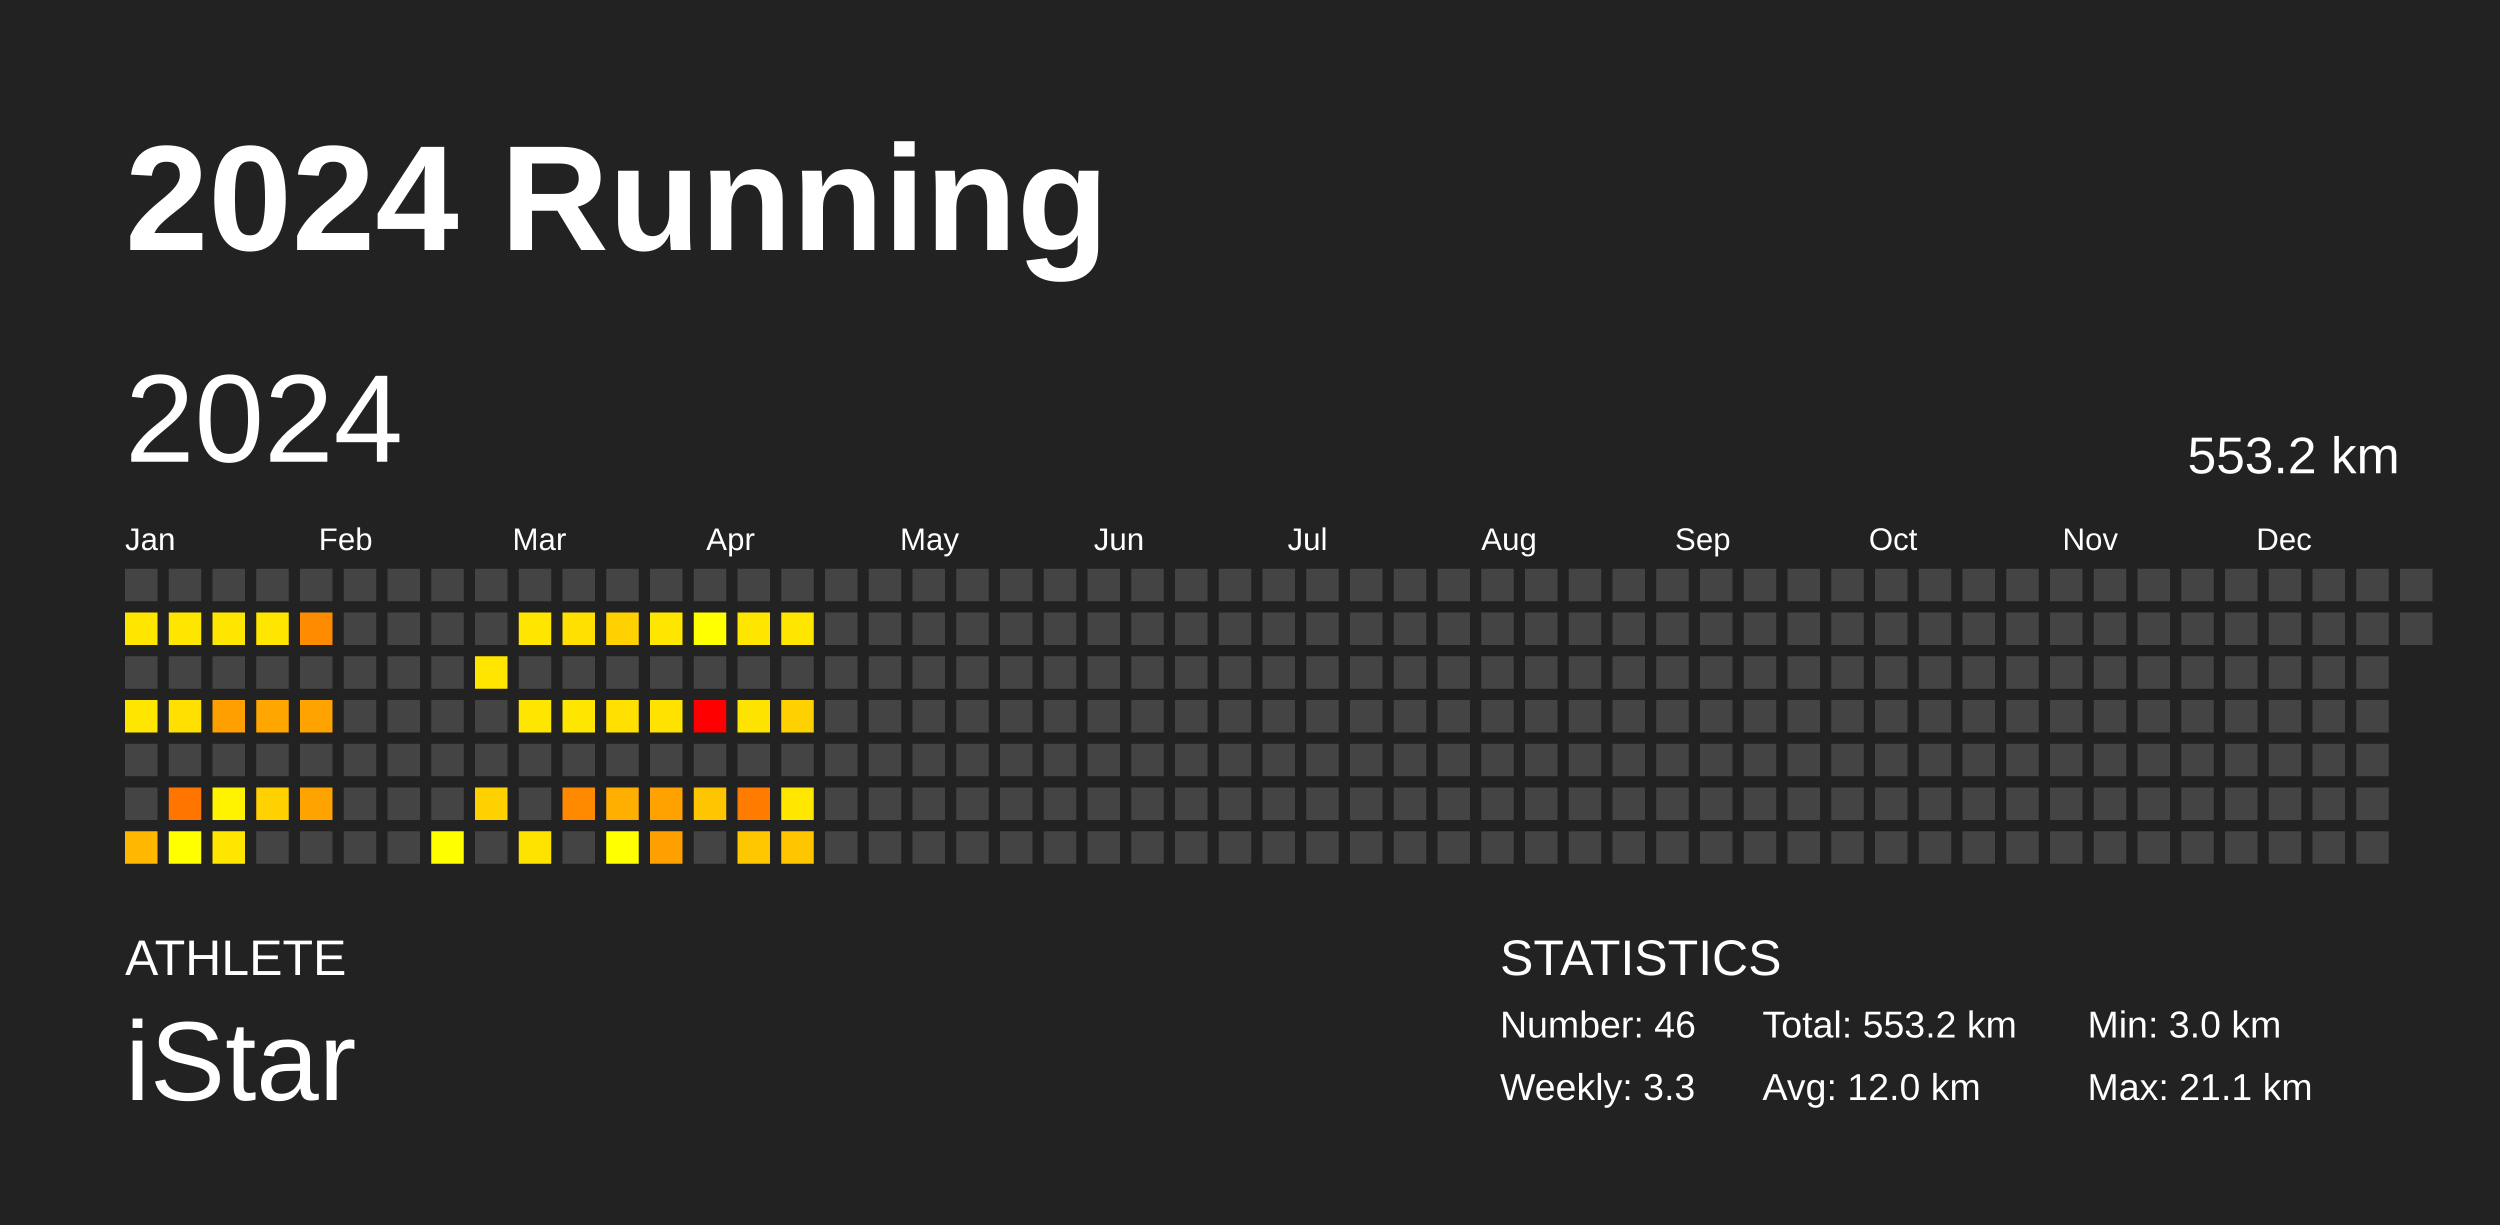
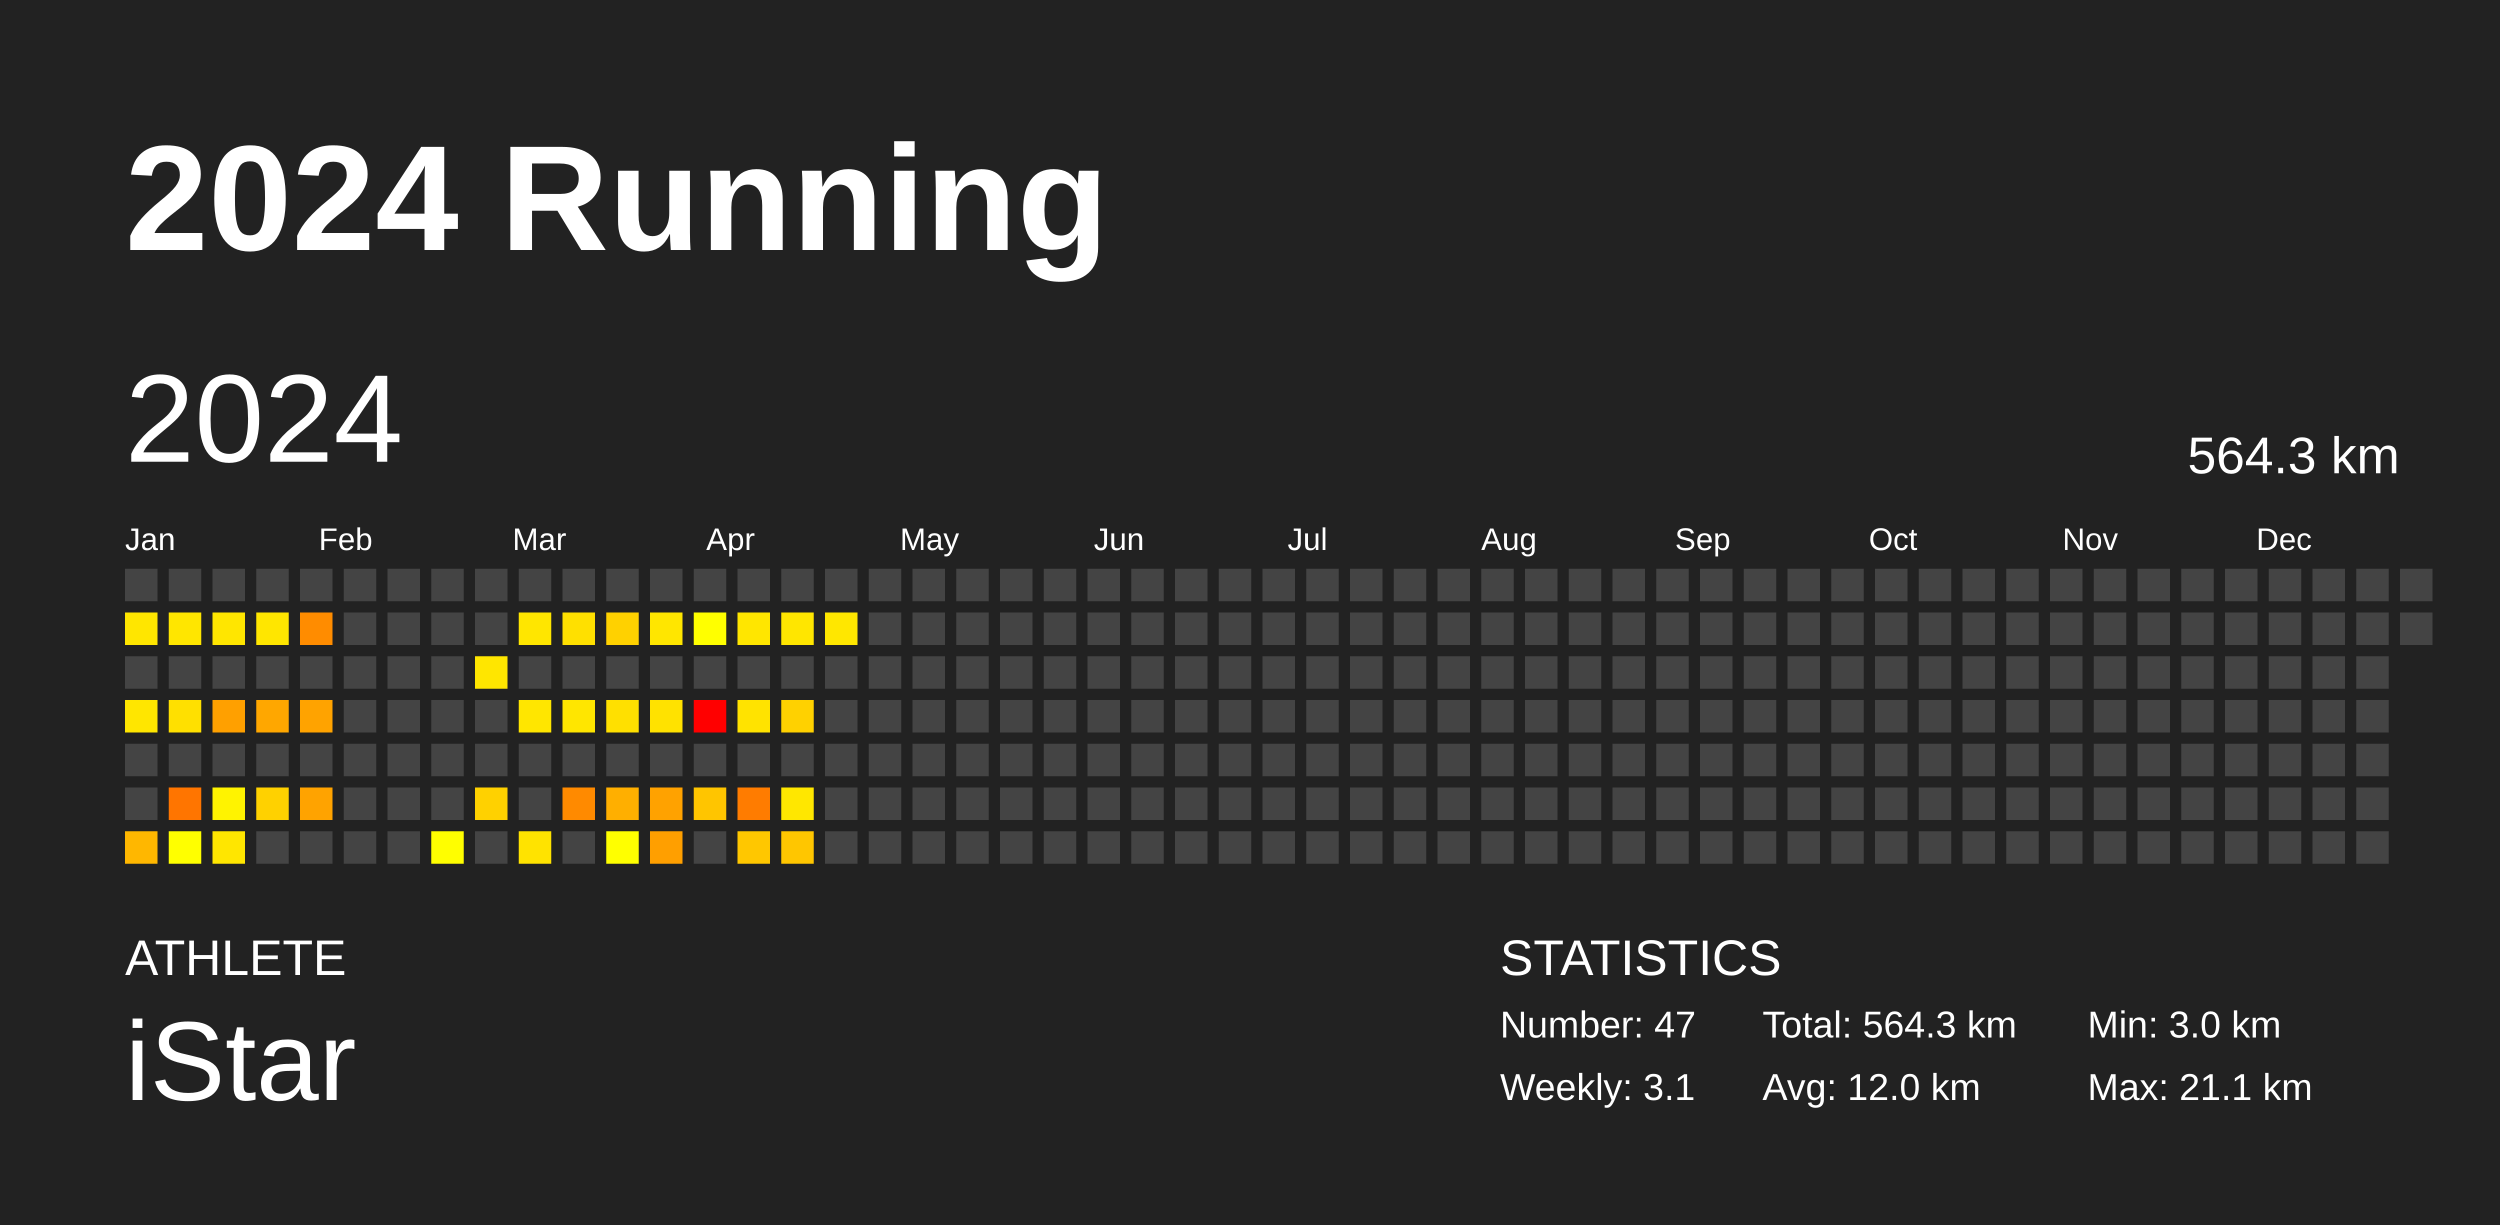
<svg xmlns="http://www.w3.org/2000/svg" baseProfile="full" height="98mm" version="1.1" viewBox="0,0,200,98" width="200mm">
  <defs />
  <rect fill="#222222" height="98" width="200" x="0" y="0" />
  <text fill="#FFFFFF" style="font-size:12px; font-family:Arial; font-weight:bold;" x="10" y="20">2024 Running</text>
  <text fill="#FFFFFF" style="font-size:4px; font-family:Arial" x="10" y="78">ATHLETE</text>
  <text fill="#FFFFFF" style="font-size:9px; font-family:Arial" x="10" y="88">iStar</text>
  <text fill="#FFFFFF" style="font-size:4px; font-family:Arial" x="120" y="78">STATISTICS</text>
-   <text fill="#FFFFFF" style="font-size:3px; font-family:Arial" x="120" y="83">Number: 46</text>
-   <text fill="#FFFFFF" style="font-size:3px; font-family:Arial" x="120" y="88">Weekly: 3.3</text>
-   <text fill="#FFFFFF" style="font-size:3px; font-family:Arial" x="141" y="83">Total: 553.2 km</text>
+   <text fill="#FFFFFF" style="font-size:3px; font-family:Arial" x="120" y="83">Number: 47</text>
+   <text fill="#FFFFFF" style="font-size:3px; font-family:Arial" x="120" y="88">Weekly: 3.1</text>
+   <text fill="#FFFFFF" style="font-size:3px; font-family:Arial" x="141" y="83">Total: 564.3 km</text>
  <text fill="#FFFFFF" style="font-size:3px; font-family:Arial" x="141" y="88">Avg: 12.0 km</text>
  <text fill="#FFFFFF" style="font-size:3px; font-family:Arial" x="167" y="83">Min: 3.0 km</text>
  <text fill="#FFFFFF" style="font-size:3px; font-family:Arial" x="167" y="88">Max: 21.1 km</text>
  <text dominant-baseline="hanging" fill="#FFFFFF" style="font-size:10.0px; font-family:Arial;" x="10" y="30">2024</text>
-   <text dominant-baseline="hanging" fill="#FFFFFF" style="font-size:4.125px; font-family:Arial;" x="175" y="35">553.2 km</text>
+   <text dominant-baseline="hanging" fill="#FFFFFF" style="font-size:4.125px; font-family:Arial;" x="175" y="35">564.3 km</text>
  <text fill="#FFFFFF" style="font-size:2.5px; font-family:Arial" x="10.0" y="44">Jan</text>
  <text fill="#FFFFFF" style="font-size:2.5px; font-family:Arial" x="25.5" y="44">Feb</text>
  <text fill="#FFFFFF" style="font-size:2.5px; font-family:Arial" x="41.0" y="44">Mar</text>
  <text fill="#FFFFFF" style="font-size:2.5px; font-family:Arial" x="56.5" y="44">Apr</text>
  <text fill="#FFFFFF" style="font-size:2.5px; font-family:Arial" x="72.0" y="44">May</text>
  <text fill="#FFFFFF" style="font-size:2.5px; font-family:Arial" x="87.5" y="44">Jun</text>
  <text fill="#FFFFFF" style="font-size:2.5px; font-family:Arial" x="103.0" y="44">Jul</text>
  <text fill="#FFFFFF" style="font-size:2.5px; font-family:Arial" x="118.5" y="44">Aug</text>
  <text fill="#FFFFFF" style="font-size:2.5px; font-family:Arial" x="134.0" y="44">Sep</text>
  <text fill="#FFFFFF" style="font-size:2.5px; font-family:Arial" x="149.5" y="44">Oct</text>
  <text fill="#FFFFFF" style="font-size:2.5px; font-family:Arial" x="165.0" y="44">Nov</text>
  <text fill="#FFFFFF" style="font-size:2.5px; font-family:Arial" x="180.5" y="44">Dec</text>
  <rect fill="#444444" height="2.6" width="2.6" x="10.0" y="45.5" />
  <rect fill="#ffe600" height="2.6" width="2.6" x="10.0" y="49.0" />
  <rect fill="#444444" height="2.6" width="2.6" x="10.0" y="52.5" />
  <rect fill="#ffe600" height="2.6" width="2.6" x="10.0" y="56.0" />
  <rect fill="#444444" height="2.6" width="2.6" x="10.0" y="59.5" />
  <rect fill="#444444" height="2.6" width="2.6" x="10.0" y="63.0" />
  <rect fill="#ffb700" height="2.6" width="2.6" x="10.0" y="66.5" />
  <rect fill="#444444" height="2.6" width="2.6" x="13.5" y="45.5" />
  <rect fill="#ffe600" height="2.6" width="2.6" x="13.5" y="49.0" />
  <rect fill="#444444" height="2.6" width="2.6" x="13.5" y="52.5" />
  <rect fill="#ffe000" height="2.6" width="2.6" x="13.5" y="56.0" />
  <rect fill="#444444" height="2.6" width="2.6" x="13.5" y="59.5" />
  <rect fill="#ff7500" height="2.6" width="2.6" x="13.5" y="63.0" />
  <rect fill="#ffff00" height="2.6" width="2.6" x="13.5" y="66.5" />
  <rect fill="#444444" height="2.6" width="2.6" x="17.0" y="45.5" />
  <rect fill="#ffe600" height="2.6" width="2.6" x="17.0" y="49.0" />
  <rect fill="#444444" height="2.6" width="2.6" x="17.0" y="52.5" />
  <rect fill="#ffa000" height="2.6" width="2.6" x="17.0" y="56.0" />
  <rect fill="#444444" height="2.6" width="2.6" x="17.0" y="59.5" />
  <rect fill="#fff300" height="2.6" width="2.6" x="17.0" y="63.0" />
  <rect fill="#ffe600" height="2.6" width="2.6" x="17.0" y="66.5" />
  <rect fill="#444444" height="2.6" width="2.6" x="20.5" y="45.5" />
  <rect fill="#ffe600" height="2.6" width="2.6" x="20.5" y="49.0" />
  <rect fill="#444444" height="2.6" width="2.6" x="20.5" y="52.5" />
  <rect fill="#ffa700" height="2.6" width="2.6" x="20.5" y="56.0" />
  <rect fill="#444444" height="2.6" width="2.6" x="20.5" y="59.5" />
  <rect fill="#ffd100" height="2.6" width="2.6" x="20.5" y="63.0" />
  <rect fill="#444444" height="2.6" width="2.6" x="20.5" y="66.5" />
  <rect fill="#444444" height="2.6" width="2.6" x="24.0" y="45.5" />
  <rect fill="#ff8c00" height="2.6" width="2.6" x="24.0" y="49.0" />
  <rect fill="#444444" height="2.6" width="2.6" x="24.0" y="52.5" />
  <rect fill="#ffa300" height="2.6" width="2.6" x="24.0" y="56.0" />
  <rect fill="#444444" height="2.6" width="2.6" x="24.0" y="59.5" />
  <rect fill="#ffa300" height="2.6" width="2.6" x="24.0" y="63.0" />
  <rect fill="#444444" height="2.6" width="2.6" x="24.0" y="66.5" />
  <rect fill="#444444" height="2.6" width="2.6" x="27.5" y="45.5" />
  <rect fill="#444444" height="2.6" width="2.6" x="27.5" y="49.0" />
  <rect fill="#444444" height="2.6" width="2.6" x="27.5" y="52.5" />
  <rect fill="#444444" height="2.6" width="2.6" x="27.5" y="56.0" />
  <rect fill="#444444" height="2.6" width="2.6" x="27.5" y="59.5" />
  <rect fill="#444444" height="2.6" width="2.6" x="27.5" y="63.0" />
  <rect fill="#444444" height="2.6" width="2.6" x="27.5" y="66.5" />
  <rect fill="#444444" height="2.6" width="2.6" x="31.0" y="45.5" />
  <rect fill="#444444" height="2.6" width="2.6" x="31.0" y="49.0" />
  <rect fill="#444444" height="2.6" width="2.6" x="31.0" y="52.5" />
  <rect fill="#444444" height="2.6" width="2.6" x="31.0" y="56.0" />
  <rect fill="#444444" height="2.6" width="2.6" x="31.0" y="59.5" />
  <rect fill="#444444" height="2.6" width="2.6" x="31.0" y="63.0" />
  <rect fill="#444444" height="2.6" width="2.6" x="31.0" y="66.5" />
  <rect fill="#444444" height="2.6" width="2.6" x="34.5" y="45.5" />
  <rect fill="#444444" height="2.6" width="2.6" x="34.5" y="49.0" />
  <rect fill="#444444" height="2.6" width="2.6" x="34.5" y="52.5" />
  <rect fill="#444444" height="2.6" width="2.6" x="34.5" y="56.0" />
  <rect fill="#444444" height="2.6" width="2.6" x="34.5" y="59.5" />
  <rect fill="#444444" height="2.6" width="2.6" x="34.5" y="63.0" />
  <rect fill="#fffe00" height="2.6" width="2.6" x="34.5" y="66.5" />
  <rect fill="#444444" height="2.6" width="2.6" x="38.0" y="45.5" />
  <rect fill="#444444" height="2.6" width="2.6" x="38.0" y="49.0" />
  <rect fill="#ffe600" height="2.6" width="2.6" x="38.0" y="52.5" />
  <rect fill="#444444" height="2.6" width="2.6" x="38.0" y="56.0" />
  <rect fill="#444444" height="2.6" width="2.6" x="38.0" y="59.5" />
  <rect fill="#ffd100" height="2.6" width="2.6" x="38.0" y="63.0" />
  <rect fill="#444444" height="2.6" width="2.6" x="38.0" y="66.5" />
  <rect fill="#444444" height="2.6" width="2.6" x="41.5" y="45.5" />
  <rect fill="#ffe600" height="2.6" width="2.6" x="41.5" y="49.0" />
  <rect fill="#444444" height="2.6" width="2.6" x="41.5" y="52.5" />
  <rect fill="#ffe600" height="2.6" width="2.6" x="41.5" y="56.0" />
  <rect fill="#444444" height="2.6" width="2.6" x="41.5" y="59.5" />
  <rect fill="#444444" height="2.6" width="2.6" x="41.5" y="63.0" />
  <rect fill="#ffe300" height="2.6" width="2.6" x="41.5" y="66.5" />
  <rect fill="#444444" height="2.6" width="2.6" x="45.0" y="45.5" />
  <rect fill="#ffe000" height="2.6" width="2.6" x="45.0" y="49.0" />
  <rect fill="#444444" height="2.6" width="2.6" x="45.0" y="52.5" />
  <rect fill="#ffe600" height="2.6" width="2.6" x="45.0" y="56.0" />
  <rect fill="#444444" height="2.6" width="2.6" x="45.0" y="59.5" />
  <rect fill="#ff8a00" height="2.6" width="2.6" x="45.0" y="63.0" />
  <rect fill="#444444" height="2.6" width="2.6" x="45.0" y="66.5" />
  <rect fill="#444444" height="2.6" width="2.6" x="48.5" y="45.5" />
  <rect fill="#ffd100" height="2.6" width="2.6" x="48.5" y="49.0" />
  <rect fill="#444444" height="2.6" width="2.6" x="48.5" y="52.5" />
  <rect fill="#ffe000" height="2.6" width="2.6" x="48.5" y="56.0" />
  <rect fill="#444444" height="2.6" width="2.6" x="48.5" y="59.5" />
  <rect fill="#ffaf00" height="2.6" width="2.6" x="48.5" y="63.0" />
  <rect fill="#ffff00" height="2.6" width="2.6" x="48.5" y="66.5" />
  <rect fill="#444444" height="2.6" width="2.6" x="52.0" y="45.5" />
  <rect fill="#ffe600" height="2.6" width="2.6" x="52.0" y="49.0" />
  <rect fill="#444444" height="2.6" width="2.6" x="52.0" y="52.5" />
  <rect fill="#ffe200" height="2.6" width="2.6" x="52.0" y="56.0" />
  <rect fill="#444444" height="2.6" width="2.6" x="52.0" y="59.5" />
  <rect fill="#ffa200" height="2.6" width="2.6" x="52.0" y="63.0" />
  <rect fill="#ff9f00" height="2.6" width="2.6" x="52.0" y="66.5" />
  <rect fill="#444444" height="2.6" width="2.6" x="55.5" y="45.5" />
  <rect fill="#ffff00" height="2.6" width="2.6" x="55.5" y="49.0" />
  <rect fill="#444444" height="2.6" width="2.6" x="55.5" y="52.5" />
  <rect fill="red" height="2.6" width="2.6" x="55.5" y="56.0" />
  <rect fill="#444444" height="2.6" width="2.6" x="55.5" y="59.5" />
  <rect fill="#ffc500" height="2.6" width="2.6" x="55.5" y="63.0" />
  <rect fill="#444444" height="2.6" width="2.6" x="55.5" y="66.5" />
  <rect fill="#444444" height="2.6" width="2.6" x="59.0" y="45.5" />
  <rect fill="#ffe600" height="2.6" width="2.6" x="59.0" y="49.0" />
  <rect fill="#444444" height="2.6" width="2.6" x="59.0" y="52.5" />
  <rect fill="#ffe300" height="2.6" width="2.6" x="59.0" y="56.0" />
  <rect fill="#444444" height="2.6" width="2.6" x="59.0" y="59.5" />
  <rect fill="#ff7c00" height="2.6" width="2.6" x="59.0" y="63.0" />
  <rect fill="#ffc700" height="2.6" width="2.6" x="59.0" y="66.5" />
  <rect fill="#444444" height="2.6" width="2.6" x="62.5" y="45.5" />
  <rect fill="#ffe600" height="2.6" width="2.6" x="62.5" y="49.0" />
  <rect fill="#444444" height="2.6" width="2.6" x="62.5" y="52.5" />
  <rect fill="#ffd100" height="2.6" width="2.6" x="62.5" y="56.0" />
  <rect fill="#444444" height="2.6" width="2.6" x="62.5" y="59.5" />
  <rect fill="#ffe700" height="2.6" width="2.6" x="62.5" y="63.0" />
  <rect fill="#ffc600" height="2.6" width="2.6" x="62.5" y="66.5" />
  <rect fill="#444444" height="2.6" width="2.6" x="66.0" y="45.5" />
-   <rect fill="#444444" height="2.6" width="2.6" x="66.0" y="49.0" />
+   <rect fill="#ffe700" height="2.6" width="2.6" x="66.0" y="49.0" />
  <rect fill="#444444" height="2.6" width="2.6" x="66.0" y="52.5" />
  <rect fill="#444444" height="2.6" width="2.6" x="66.0" y="56.0" />
  <rect fill="#444444" height="2.6" width="2.6" x="66.0" y="59.5" />
  <rect fill="#444444" height="2.6" width="2.6" x="66.0" y="63.0" />
  <rect fill="#444444" height="2.6" width="2.6" x="66.0" y="66.5" />
  <rect fill="#444444" height="2.6" width="2.6" x="69.5" y="45.5" />
  <rect fill="#444444" height="2.6" width="2.6" x="69.5" y="49.0" />
  <rect fill="#444444" height="2.6" width="2.6" x="69.5" y="52.5" />
  <rect fill="#444444" height="2.6" width="2.6" x="69.5" y="56.0" />
  <rect fill="#444444" height="2.6" width="2.6" x="69.5" y="59.5" />
  <rect fill="#444444" height="2.6" width="2.6" x="69.5" y="63.0" />
  <rect fill="#444444" height="2.6" width="2.6" x="69.5" y="66.5" />
  <rect fill="#444444" height="2.6" width="2.6" x="73.0" y="45.5" />
  <rect fill="#444444" height="2.6" width="2.6" x="73.0" y="49.0" />
  <rect fill="#444444" height="2.6" width="2.6" x="73.0" y="52.5" />
  <rect fill="#444444" height="2.6" width="2.6" x="73.0" y="56.0" />
  <rect fill="#444444" height="2.6" width="2.6" x="73.0" y="59.5" />
  <rect fill="#444444" height="2.6" width="2.6" x="73.0" y="63.0" />
  <rect fill="#444444" height="2.6" width="2.6" x="73.0" y="66.5" />
  <rect fill="#444444" height="2.6" width="2.6" x="76.5" y="45.5" />
  <rect fill="#444444" height="2.6" width="2.6" x="76.5" y="49.0" />
  <rect fill="#444444" height="2.6" width="2.6" x="76.5" y="52.5" />
  <rect fill="#444444" height="2.6" width="2.6" x="76.5" y="56.0" />
  <rect fill="#444444" height="2.6" width="2.6" x="76.5" y="59.5" />
  <rect fill="#444444" height="2.6" width="2.6" x="76.5" y="63.0" />
  <rect fill="#444444" height="2.6" width="2.6" x="76.5" y="66.5" />
  <rect fill="#444444" height="2.6" width="2.6" x="80.0" y="45.5" />
  <rect fill="#444444" height="2.6" width="2.6" x="80.0" y="49.0" />
  <rect fill="#444444" height="2.6" width="2.6" x="80.0" y="52.5" />
  <rect fill="#444444" height="2.6" width="2.6" x="80.0" y="56.0" />
  <rect fill="#444444" height="2.6" width="2.6" x="80.0" y="59.5" />
  <rect fill="#444444" height="2.6" width="2.6" x="80.0" y="63.0" />
  <rect fill="#444444" height="2.6" width="2.6" x="80.0" y="66.5" />
  <rect fill="#444444" height="2.6" width="2.6" x="83.5" y="45.5" />
  <rect fill="#444444" height="2.6" width="2.6" x="83.5" y="49.0" />
  <rect fill="#444444" height="2.6" width="2.6" x="83.5" y="52.5" />
  <rect fill="#444444" height="2.6" width="2.6" x="83.5" y="56.0" />
  <rect fill="#444444" height="2.6" width="2.6" x="83.5" y="59.5" />
  <rect fill="#444444" height="2.6" width="2.6" x="83.5" y="63.0" />
  <rect fill="#444444" height="2.6" width="2.6" x="83.5" y="66.5" />
  <rect fill="#444444" height="2.6" width="2.6" x="87.0" y="45.5" />
  <rect fill="#444444" height="2.6" width="2.6" x="87.0" y="49.0" />
  <rect fill="#444444" height="2.6" width="2.6" x="87.0" y="52.5" />
  <rect fill="#444444" height="2.6" width="2.6" x="87.0" y="56.0" />
  <rect fill="#444444" height="2.6" width="2.6" x="87.0" y="59.5" />
  <rect fill="#444444" height="2.6" width="2.6" x="87.0" y="63.0" />
  <rect fill="#444444" height="2.6" width="2.6" x="87.0" y="66.5" />
  <rect fill="#444444" height="2.6" width="2.6" x="90.5" y="45.5" />
  <rect fill="#444444" height="2.6" width="2.6" x="90.5" y="49.0" />
  <rect fill="#444444" height="2.6" width="2.6" x="90.5" y="52.5" />
  <rect fill="#444444" height="2.6" width="2.6" x="90.5" y="56.0" />
  <rect fill="#444444" height="2.6" width="2.6" x="90.5" y="59.5" />
  <rect fill="#444444" height="2.6" width="2.6" x="90.5" y="63.0" />
  <rect fill="#444444" height="2.6" width="2.6" x="90.5" y="66.5" />
  <rect fill="#444444" height="2.6" width="2.6" x="94.0" y="45.5" />
  <rect fill="#444444" height="2.6" width="2.6" x="94.0" y="49.0" />
  <rect fill="#444444" height="2.6" width="2.6" x="94.0" y="52.5" />
  <rect fill="#444444" height="2.6" width="2.6" x="94.0" y="56.0" />
  <rect fill="#444444" height="2.6" width="2.6" x="94.0" y="59.5" />
  <rect fill="#444444" height="2.6" width="2.6" x="94.0" y="63.0" />
  <rect fill="#444444" height="2.6" width="2.6" x="94.0" y="66.5" />
  <rect fill="#444444" height="2.6" width="2.6" x="97.5" y="45.5" />
  <rect fill="#444444" height="2.6" width="2.6" x="97.5" y="49.0" />
  <rect fill="#444444" height="2.6" width="2.6" x="97.5" y="52.5" />
  <rect fill="#444444" height="2.6" width="2.6" x="97.5" y="56.0" />
  <rect fill="#444444" height="2.6" width="2.6" x="97.5" y="59.5" />
  <rect fill="#444444" height="2.6" width="2.6" x="97.5" y="63.0" />
  <rect fill="#444444" height="2.6" width="2.6" x="97.5" y="66.5" />
  <rect fill="#444444" height="2.6" width="2.6" x="101.0" y="45.5" />
  <rect fill="#444444" height="2.6" width="2.6" x="101.0" y="49.0" />
  <rect fill="#444444" height="2.6" width="2.6" x="101.0" y="52.5" />
  <rect fill="#444444" height="2.6" width="2.6" x="101.0" y="56.0" />
  <rect fill="#444444" height="2.6" width="2.6" x="101.0" y="59.5" />
  <rect fill="#444444" height="2.6" width="2.6" x="101.0" y="63.0" />
  <rect fill="#444444" height="2.6" width="2.6" x="101.0" y="66.5" />
  <rect fill="#444444" height="2.6" width="2.6" x="104.5" y="45.5" />
  <rect fill="#444444" height="2.6" width="2.6" x="104.5" y="49.0" />
  <rect fill="#444444" height="2.6" width="2.6" x="104.5" y="52.5" />
  <rect fill="#444444" height="2.6" width="2.6" x="104.5" y="56.0" />
  <rect fill="#444444" height="2.6" width="2.6" x="104.5" y="59.5" />
  <rect fill="#444444" height="2.6" width="2.6" x="104.5" y="63.0" />
  <rect fill="#444444" height="2.6" width="2.6" x="104.5" y="66.5" />
  <rect fill="#444444" height="2.6" width="2.6" x="108.0" y="45.5" />
  <rect fill="#444444" height="2.6" width="2.6" x="108.0" y="49.0" />
  <rect fill="#444444" height="2.6" width="2.6" x="108.0" y="52.5" />
  <rect fill="#444444" height="2.6" width="2.6" x="108.0" y="56.0" />
  <rect fill="#444444" height="2.6" width="2.6" x="108.0" y="59.5" />
  <rect fill="#444444" height="2.6" width="2.6" x="108.0" y="63.0" />
  <rect fill="#444444" height="2.6" width="2.6" x="108.0" y="66.5" />
  <rect fill="#444444" height="2.6" width="2.6" x="111.5" y="45.5" />
  <rect fill="#444444" height="2.6" width="2.6" x="111.5" y="49.0" />
  <rect fill="#444444" height="2.6" width="2.6" x="111.5" y="52.5" />
  <rect fill="#444444" height="2.6" width="2.6" x="111.5" y="56.0" />
  <rect fill="#444444" height="2.6" width="2.6" x="111.5" y="59.5" />
  <rect fill="#444444" height="2.6" width="2.6" x="111.5" y="63.0" />
  <rect fill="#444444" height="2.6" width="2.6" x="111.5" y="66.5" />
  <rect fill="#444444" height="2.6" width="2.6" x="115.0" y="45.5" />
  <rect fill="#444444" height="2.6" width="2.6" x="115.0" y="49.0" />
  <rect fill="#444444" height="2.6" width="2.6" x="115.0" y="52.5" />
  <rect fill="#444444" height="2.6" width="2.6" x="115.0" y="56.0" />
  <rect fill="#444444" height="2.6" width="2.6" x="115.0" y="59.5" />
  <rect fill="#444444" height="2.6" width="2.6" x="115.0" y="63.0" />
  <rect fill="#444444" height="2.6" width="2.6" x="115.0" y="66.5" />
  <rect fill="#444444" height="2.6" width="2.6" x="118.5" y="45.5" />
  <rect fill="#444444" height="2.6" width="2.6" x="118.5" y="49.0" />
  <rect fill="#444444" height="2.6" width="2.6" x="118.5" y="52.5" />
  <rect fill="#444444" height="2.6" width="2.6" x="118.5" y="56.0" />
  <rect fill="#444444" height="2.6" width="2.6" x="118.5" y="59.5" />
  <rect fill="#444444" height="2.6" width="2.6" x="118.5" y="63.0" />
  <rect fill="#444444" height="2.6" width="2.6" x="118.5" y="66.5" />
  <rect fill="#444444" height="2.6" width="2.6" x="122.0" y="45.5" />
  <rect fill="#444444" height="2.6" width="2.6" x="122.0" y="49.0" />
  <rect fill="#444444" height="2.6" width="2.6" x="122.0" y="52.5" />
  <rect fill="#444444" height="2.6" width="2.6" x="122.0" y="56.0" />
  <rect fill="#444444" height="2.6" width="2.6" x="122.0" y="59.5" />
  <rect fill="#444444" height="2.6" width="2.6" x="122.0" y="63.0" />
  <rect fill="#444444" height="2.6" width="2.6" x="122.0" y="66.5" />
  <rect fill="#444444" height="2.6" width="2.6" x="125.5" y="45.5" />
  <rect fill="#444444" height="2.6" width="2.6" x="125.5" y="49.0" />
  <rect fill="#444444" height="2.6" width="2.6" x="125.5" y="52.5" />
  <rect fill="#444444" height="2.6" width="2.6" x="125.5" y="56.0" />
  <rect fill="#444444" height="2.6" width="2.6" x="125.5" y="59.5" />
  <rect fill="#444444" height="2.6" width="2.6" x="125.5" y="63.0" />
  <rect fill="#444444" height="2.6" width="2.6" x="125.5" y="66.5" />
  <rect fill="#444444" height="2.6" width="2.6" x="129.0" y="45.5" />
  <rect fill="#444444" height="2.6" width="2.6" x="129.0" y="49.0" />
  <rect fill="#444444" height="2.6" width="2.6" x="129.0" y="52.5" />
  <rect fill="#444444" height="2.6" width="2.6" x="129.0" y="56.0" />
  <rect fill="#444444" height="2.6" width="2.6" x="129.0" y="59.5" />
  <rect fill="#444444" height="2.6" width="2.6" x="129.0" y="63.0" />
  <rect fill="#444444" height="2.6" width="2.6" x="129.0" y="66.5" />
  <rect fill="#444444" height="2.6" width="2.6" x="132.5" y="45.5" />
  <rect fill="#444444" height="2.6" width="2.6" x="132.5" y="49.0" />
  <rect fill="#444444" height="2.6" width="2.6" x="132.5" y="52.5" />
  <rect fill="#444444" height="2.6" width="2.6" x="132.5" y="56.0" />
  <rect fill="#444444" height="2.6" width="2.6" x="132.5" y="59.5" />
  <rect fill="#444444" height="2.6" width="2.6" x="132.5" y="63.0" />
  <rect fill="#444444" height="2.6" width="2.6" x="132.5" y="66.5" />
  <rect fill="#444444" height="2.6" width="2.6" x="136.0" y="45.5" />
  <rect fill="#444444" height="2.6" width="2.6" x="136.0" y="49.0" />
  <rect fill="#444444" height="2.6" width="2.6" x="136.0" y="52.5" />
  <rect fill="#444444" height="2.6" width="2.6" x="136.0" y="56.0" />
  <rect fill="#444444" height="2.6" width="2.6" x="136.0" y="59.5" />
  <rect fill="#444444" height="2.6" width="2.6" x="136.0" y="63.0" />
  <rect fill="#444444" height="2.6" width="2.6" x="136.0" y="66.5" />
  <rect fill="#444444" height="2.6" width="2.6" x="139.5" y="45.5" />
  <rect fill="#444444" height="2.6" width="2.6" x="139.5" y="49.0" />
  <rect fill="#444444" height="2.6" width="2.6" x="139.5" y="52.5" />
  <rect fill="#444444" height="2.6" width="2.6" x="139.5" y="56.0" />
  <rect fill="#444444" height="2.6" width="2.6" x="139.5" y="59.5" />
  <rect fill="#444444" height="2.6" width="2.6" x="139.5" y="63.0" />
  <rect fill="#444444" height="2.6" width="2.6" x="139.5" y="66.5" />
  <rect fill="#444444" height="2.6" width="2.6" x="143.0" y="45.5" />
  <rect fill="#444444" height="2.6" width="2.6" x="143.0" y="49.0" />
  <rect fill="#444444" height="2.6" width="2.6" x="143.0" y="52.5" />
  <rect fill="#444444" height="2.6" width="2.6" x="143.0" y="56.0" />
  <rect fill="#444444" height="2.6" width="2.6" x="143.0" y="59.5" />
  <rect fill="#444444" height="2.6" width="2.6" x="143.0" y="63.0" />
  <rect fill="#444444" height="2.6" width="2.6" x="143.0" y="66.5" />
  <rect fill="#444444" height="2.6" width="2.6" x="146.5" y="45.5" />
  <rect fill="#444444" height="2.6" width="2.6" x="146.5" y="49.0" />
  <rect fill="#444444" height="2.6" width="2.6" x="146.5" y="52.5" />
  <rect fill="#444444" height="2.6" width="2.6" x="146.5" y="56.0" />
  <rect fill="#444444" height="2.6" width="2.6" x="146.5" y="59.5" />
  <rect fill="#444444" height="2.6" width="2.6" x="146.5" y="63.0" />
  <rect fill="#444444" height="2.6" width="2.6" x="146.5" y="66.5" />
  <rect fill="#444444" height="2.6" width="2.6" x="150.0" y="45.5" />
  <rect fill="#444444" height="2.6" width="2.6" x="150.0" y="49.0" />
  <rect fill="#444444" height="2.6" width="2.6" x="150.0" y="52.5" />
  <rect fill="#444444" height="2.6" width="2.6" x="150.0" y="56.0" />
  <rect fill="#444444" height="2.6" width="2.6" x="150.0" y="59.5" />
  <rect fill="#444444" height="2.6" width="2.6" x="150.0" y="63.0" />
  <rect fill="#444444" height="2.6" width="2.6" x="150.0" y="66.5" />
  <rect fill="#444444" height="2.6" width="2.6" x="153.5" y="45.5" />
  <rect fill="#444444" height="2.6" width="2.6" x="153.5" y="49.0" />
  <rect fill="#444444" height="2.6" width="2.6" x="153.5" y="52.5" />
  <rect fill="#444444" height="2.6" width="2.6" x="153.5" y="56.0" />
  <rect fill="#444444" height="2.6" width="2.6" x="153.5" y="59.5" />
  <rect fill="#444444" height="2.6" width="2.6" x="153.5" y="63.0" />
  <rect fill="#444444" height="2.6" width="2.6" x="153.5" y="66.5" />
  <rect fill="#444444" height="2.6" width="2.6" x="157.0" y="45.5" />
  <rect fill="#444444" height="2.6" width="2.6" x="157.0" y="49.0" />
  <rect fill="#444444" height="2.6" width="2.6" x="157.0" y="52.5" />
  <rect fill="#444444" height="2.6" width="2.6" x="157.0" y="56.0" />
  <rect fill="#444444" height="2.6" width="2.6" x="157.0" y="59.5" />
  <rect fill="#444444" height="2.6" width="2.6" x="157.0" y="63.0" />
  <rect fill="#444444" height="2.6" width="2.6" x="157.0" y="66.5" />
  <rect fill="#444444" height="2.6" width="2.6" x="160.5" y="45.5" />
  <rect fill="#444444" height="2.6" width="2.6" x="160.5" y="49.0" />
  <rect fill="#444444" height="2.6" width="2.6" x="160.5" y="52.5" />
  <rect fill="#444444" height="2.6" width="2.6" x="160.5" y="56.0" />
  <rect fill="#444444" height="2.6" width="2.6" x="160.5" y="59.5" />
  <rect fill="#444444" height="2.6" width="2.6" x="160.5" y="63.0" />
  <rect fill="#444444" height="2.6" width="2.6" x="160.5" y="66.5" />
  <rect fill="#444444" height="2.6" width="2.6" x="164.0" y="45.5" />
  <rect fill="#444444" height="2.6" width="2.6" x="164.0" y="49.0" />
  <rect fill="#444444" height="2.6" width="2.6" x="164.0" y="52.5" />
  <rect fill="#444444" height="2.6" width="2.6" x="164.0" y="56.0" />
  <rect fill="#444444" height="2.6" width="2.6" x="164.0" y="59.5" />
  <rect fill="#444444" height="2.6" width="2.6" x="164.0" y="63.0" />
  <rect fill="#444444" height="2.6" width="2.6" x="164.0" y="66.5" />
  <rect fill="#444444" height="2.6" width="2.6" x="167.5" y="45.5" />
  <rect fill="#444444" height="2.6" width="2.6" x="167.5" y="49.0" />
  <rect fill="#444444" height="2.6" width="2.6" x="167.5" y="52.5" />
  <rect fill="#444444" height="2.6" width="2.6" x="167.5" y="56.0" />
  <rect fill="#444444" height="2.6" width="2.6" x="167.5" y="59.5" />
  <rect fill="#444444" height="2.6" width="2.6" x="167.5" y="63.0" />
  <rect fill="#444444" height="2.6" width="2.6" x="167.5" y="66.5" />
  <rect fill="#444444" height="2.6" width="2.6" x="171.0" y="45.5" />
  <rect fill="#444444" height="2.6" width="2.6" x="171.0" y="49.0" />
  <rect fill="#444444" height="2.6" width="2.6" x="171.0" y="52.5" />
  <rect fill="#444444" height="2.6" width="2.6" x="171.0" y="56.0" />
  <rect fill="#444444" height="2.6" width="2.6" x="171.0" y="59.5" />
  <rect fill="#444444" height="2.6" width="2.6" x="171.0" y="63.0" />
  <rect fill="#444444" height="2.6" width="2.6" x="171.0" y="66.5" />
  <rect fill="#444444" height="2.6" width="2.6" x="174.5" y="45.5" />
  <rect fill="#444444" height="2.6" width="2.6" x="174.5" y="49.0" />
  <rect fill="#444444" height="2.6" width="2.6" x="174.5" y="52.5" />
  <rect fill="#444444" height="2.6" width="2.6" x="174.5" y="56.0" />
  <rect fill="#444444" height="2.6" width="2.6" x="174.5" y="59.5" />
  <rect fill="#444444" height="2.6" width="2.6" x="174.5" y="63.0" />
  <rect fill="#444444" height="2.6" width="2.6" x="174.5" y="66.5" />
  <rect fill="#444444" height="2.6" width="2.6" x="178.0" y="45.5" />
  <rect fill="#444444" height="2.6" width="2.6" x="178.0" y="49.0" />
  <rect fill="#444444" height="2.6" width="2.6" x="178.0" y="52.5" />
  <rect fill="#444444" height="2.6" width="2.6" x="178.0" y="56.0" />
  <rect fill="#444444" height="2.6" width="2.6" x="178.0" y="59.5" />
  <rect fill="#444444" height="2.6" width="2.6" x="178.0" y="63.0" />
  <rect fill="#444444" height="2.6" width="2.6" x="178.0" y="66.5" />
  <rect fill="#444444" height="2.6" width="2.6" x="181.5" y="45.5" />
  <rect fill="#444444" height="2.6" width="2.6" x="181.5" y="49.0" />
  <rect fill="#444444" height="2.6" width="2.6" x="181.5" y="52.5" />
  <rect fill="#444444" height="2.6" width="2.6" x="181.5" y="56.0" />
  <rect fill="#444444" height="2.6" width="2.6" x="181.5" y="59.5" />
  <rect fill="#444444" height="2.6" width="2.6" x="181.5" y="63.0" />
  <rect fill="#444444" height="2.6" width="2.6" x="181.5" y="66.5" />
  <rect fill="#444444" height="2.6" width="2.6" x="185.0" y="45.5" />
  <rect fill="#444444" height="2.6" width="2.6" x="185.0" y="49.0" />
  <rect fill="#444444" height="2.6" width="2.6" x="185.0" y="52.5" />
  <rect fill="#444444" height="2.6" width="2.6" x="185.0" y="56.0" />
  <rect fill="#444444" height="2.6" width="2.6" x="185.0" y="59.5" />
  <rect fill="#444444" height="2.6" width="2.6" x="185.0" y="63.0" />
  <rect fill="#444444" height="2.6" width="2.6" x="185.0" y="66.5" />
  <rect fill="#444444" height="2.6" width="2.6" x="188.5" y="45.5" />
  <rect fill="#444444" height="2.6" width="2.6" x="188.5" y="49.0" />
  <rect fill="#444444" height="2.6" width="2.6" x="188.5" y="52.5" />
  <rect fill="#444444" height="2.6" width="2.6" x="188.5" y="56.0" />
  <rect fill="#444444" height="2.6" width="2.6" x="188.5" y="59.5" />
  <rect fill="#444444" height="2.6" width="2.6" x="188.5" y="63.0" />
  <rect fill="#444444" height="2.6" width="2.6" x="188.5" y="66.5" />
  <rect fill="#444444" height="2.6" width="2.6" x="192.0" y="45.5" />
  <rect fill="#444444" height="2.6" width="2.6" x="192.0" y="49.0" />
</svg>
